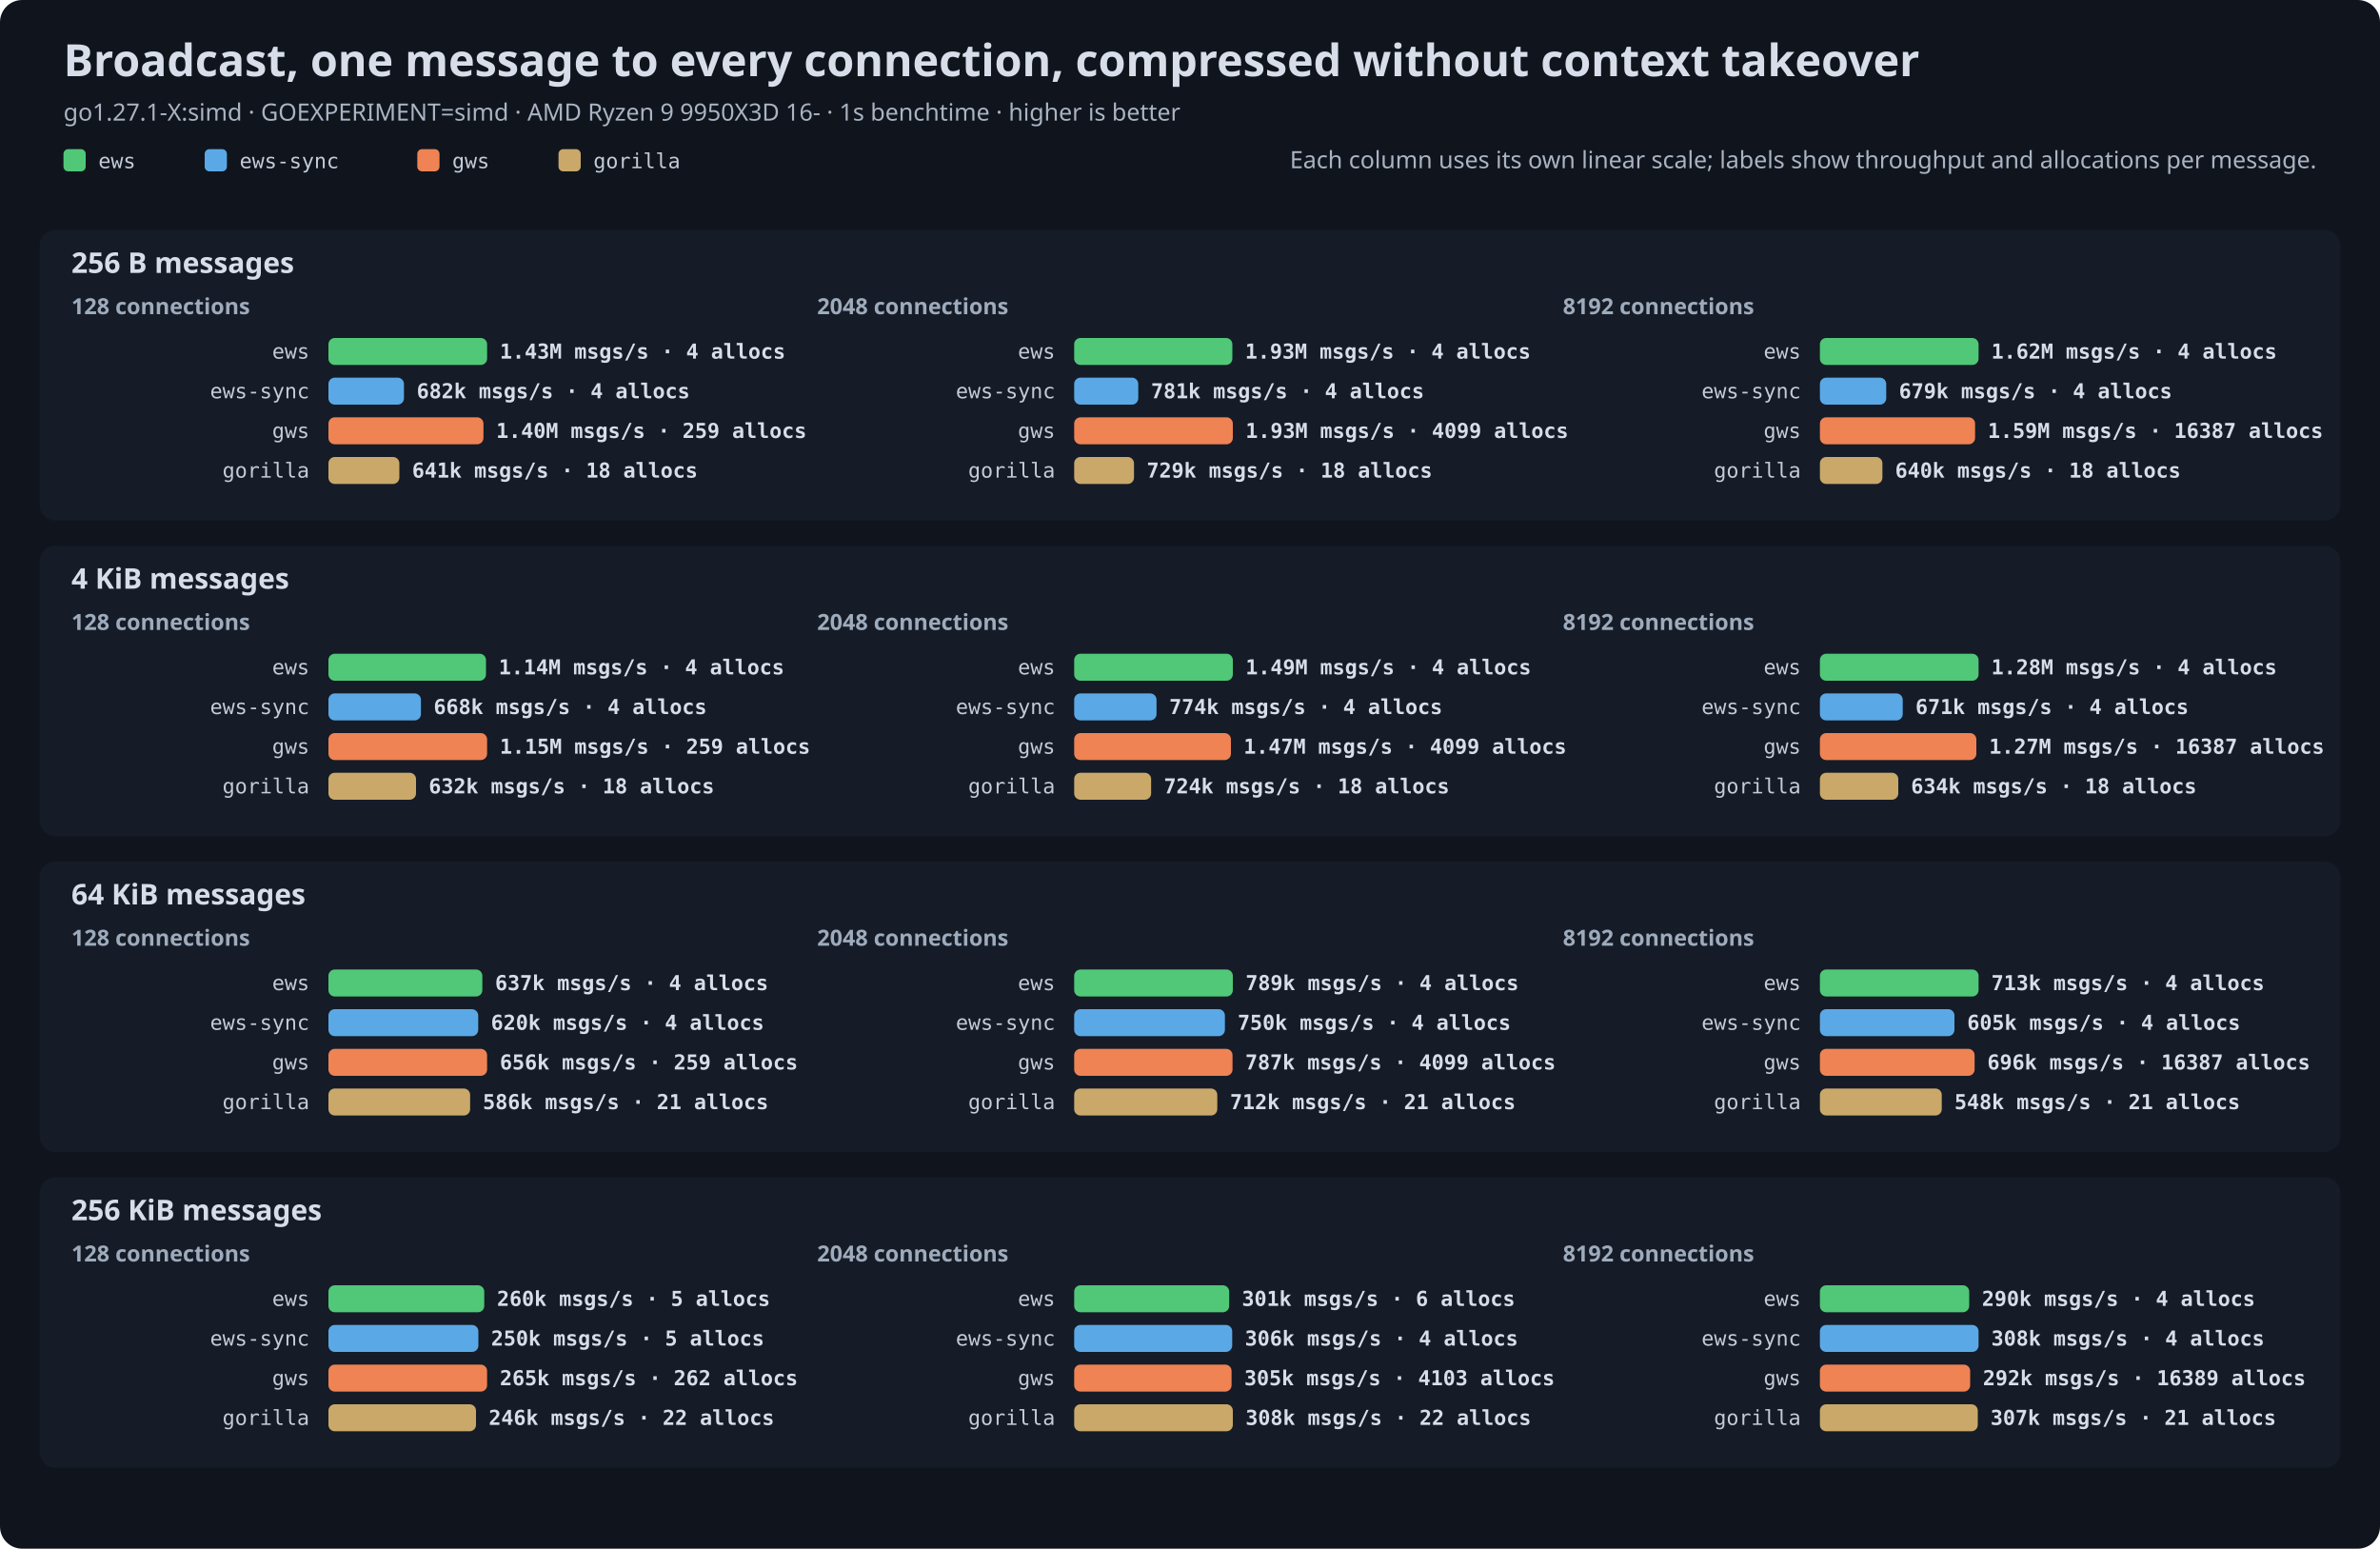
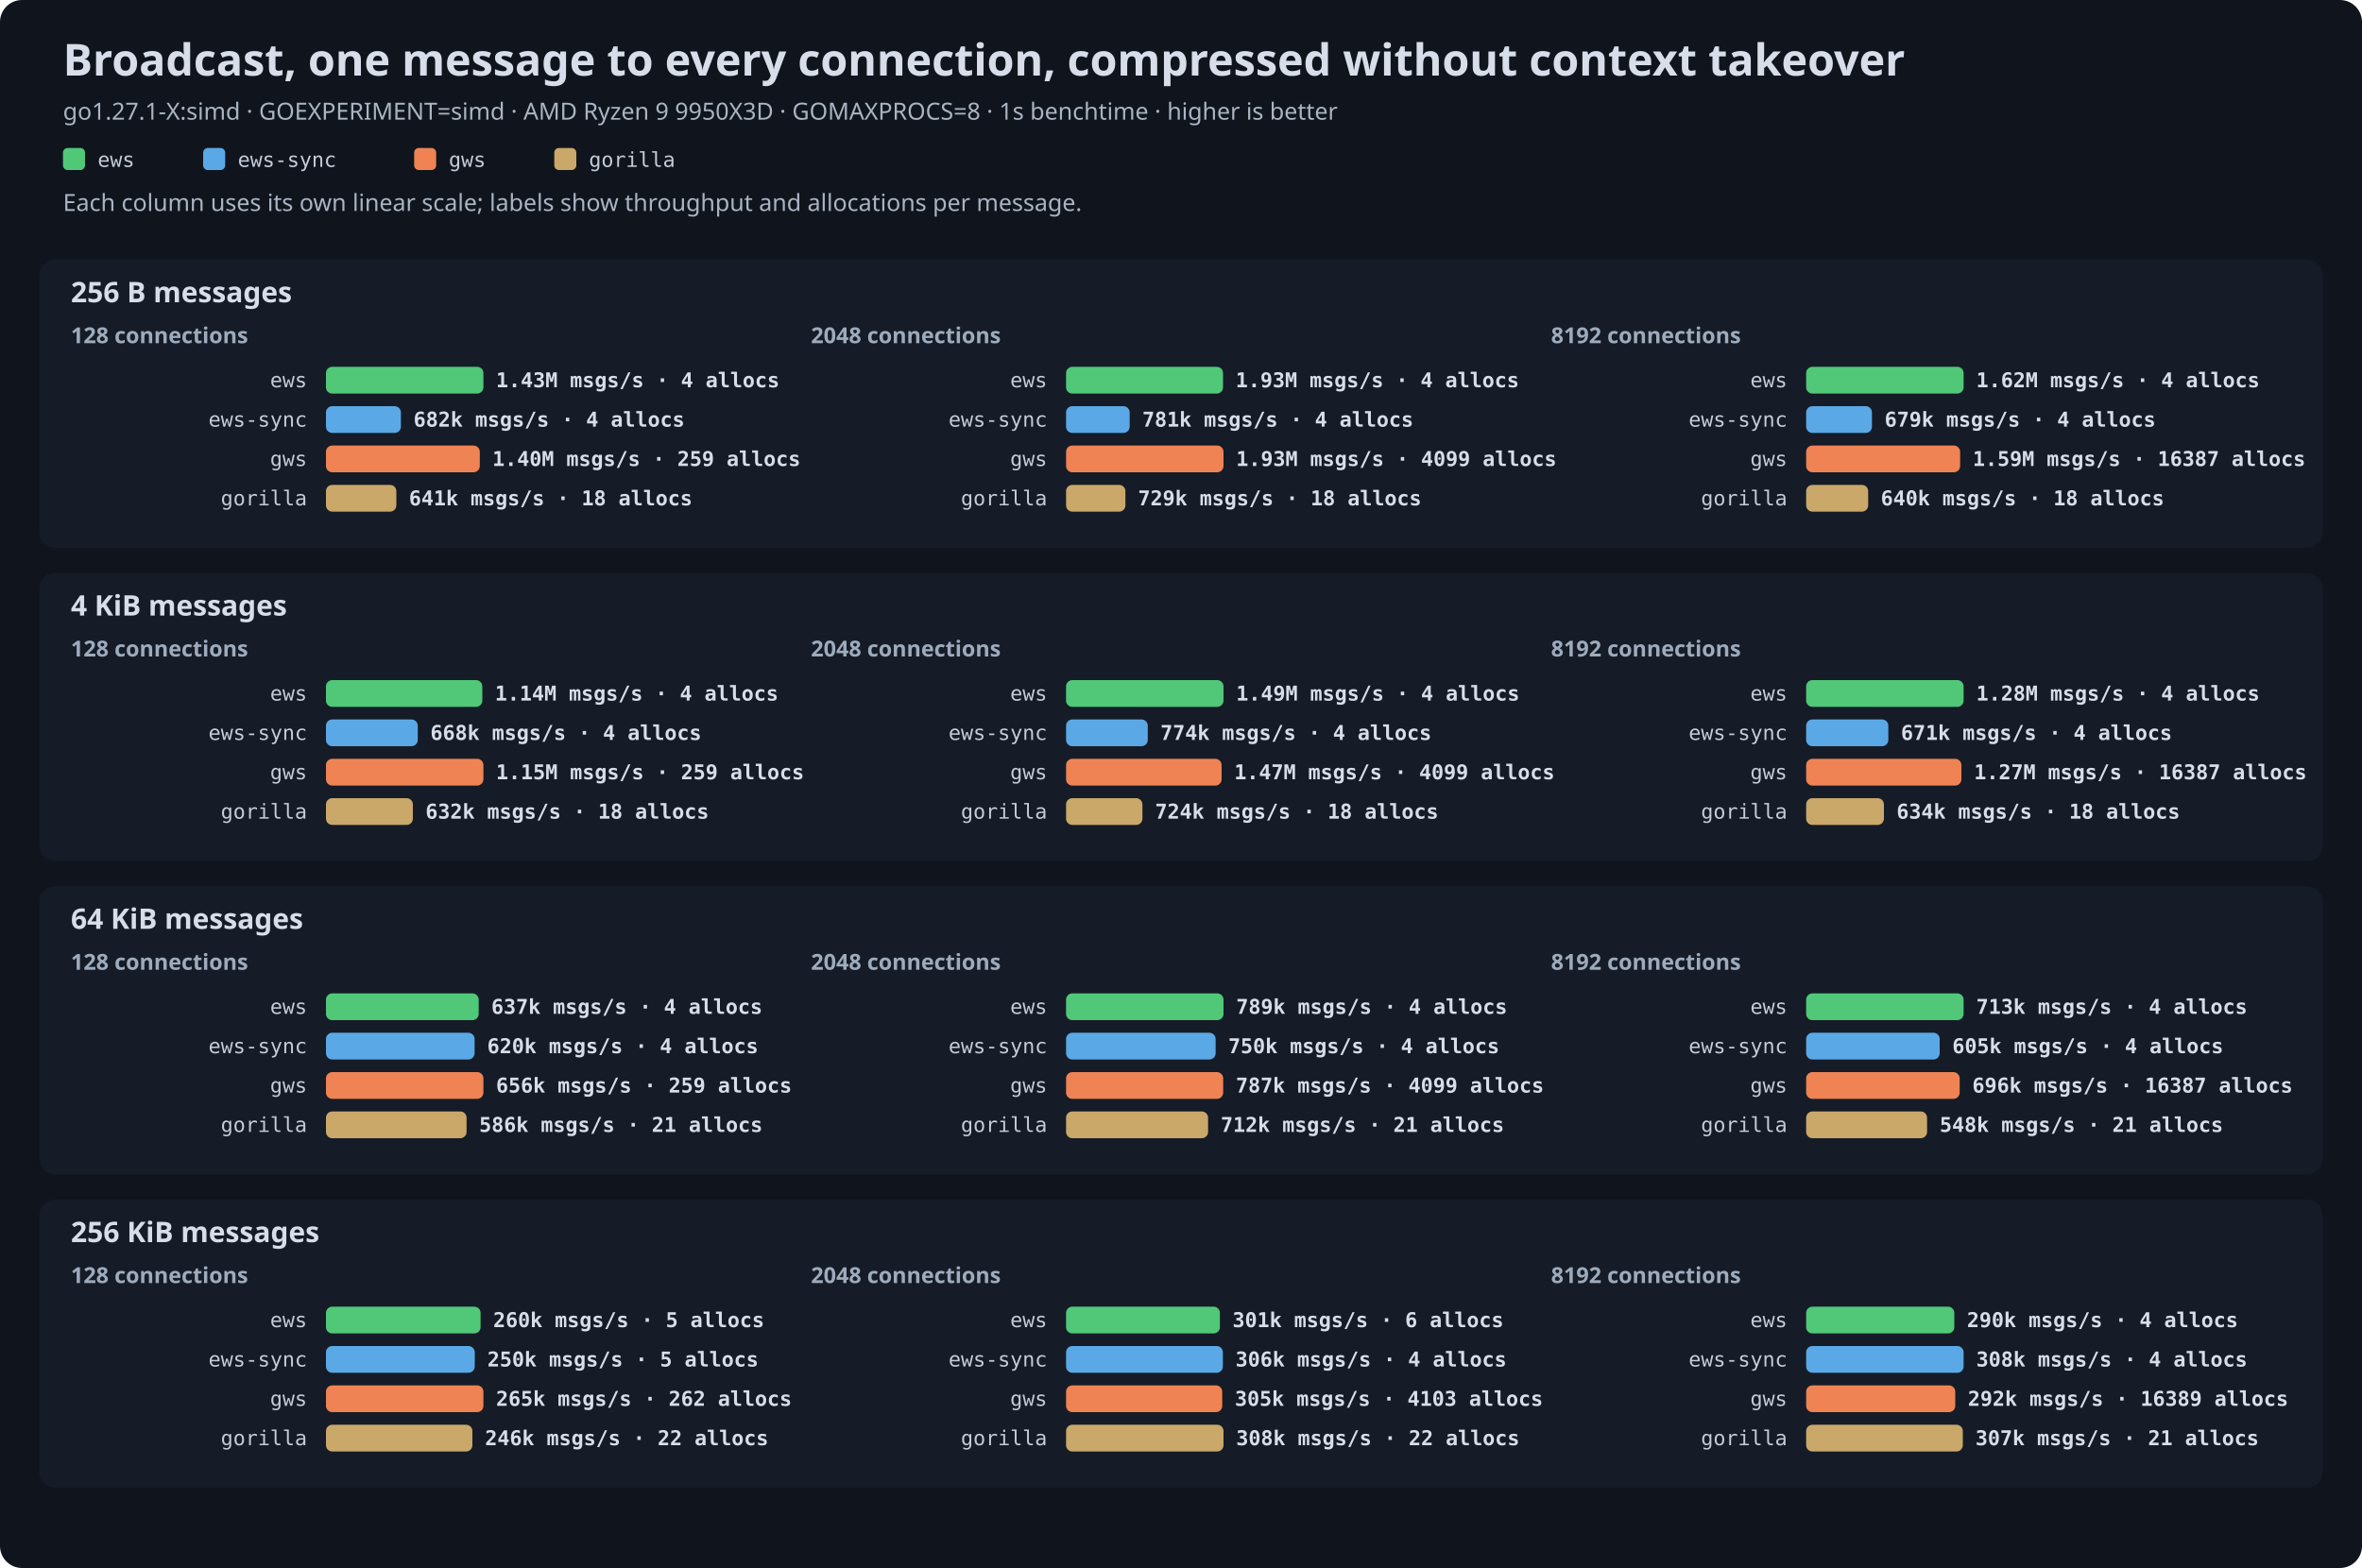
- <svg xmlns="http://www.w3.org/2000/svg" width="1500" height="976" viewBox="0 0 1500 976" role="img" aria-labelledby="title desc">
+ <svg xmlns="http://www.w3.org/2000/svg" width="1500" height="996" viewBox="0 0 1500 996" role="img" aria-labelledby="title desc">
  <style>text{font-family:ui-monospace,SFMono-Regular,Menlo,Consolas,monospace;fill:#d8dee9}.title{font-family:ui-sans-serif,system-ui,sans-serif;font-size:28px;font-weight:700}.subtitle{font-family:ui-sans-serif,system-ui,sans-serif;font-size:15px;fill:#aab4c3}.group{font-family:ui-sans-serif,system-ui,sans-serif;font-size:18px;font-weight:650}.contract{font-family:ui-sans-serif,system-ui,sans-serif;font-size:14px;font-weight:650;fill:#9eabbc}.series{font-size:13px;fill:#c4ccd8}.value{font-size:13px;font-weight:650}.panel{fill:#151c27}</style>
-   <rect width="1500" height="976" rx="14" fill="#10151d" />
+   <rect width="1500" height="996" rx="14" fill="#10151d" />
  <text class="title" x="40" y="48">Broadcast, one message to every connection, compressed without context takeover</text>
-   <text class="subtitle" x="40" y="76">go1.27.1-X:simd · GOEXPERIMENT=simd · AMD Ryzen 9 9950X3D 16- · 1s benchtime · higher is better</text>
+   <text class="subtitle" x="40" y="76">go1.27.1-X:simd · GOEXPERIMENT=simd · AMD Ryzen 9 9950X3D · GOMAXPROCS=8 · 1s benchtime · higher is better</text>
  <rect x="40" y="94" width="14" height="14" rx="3" fill="#50c878" />
  <text class="series" x="62" y="106">ews</text>
  <rect x="129" y="94" width="14" height="14" rx="3" fill="#5aa9e6" />
  <text class="series" x="151" y="106">ews-sync</text>
  <rect x="263" y="94" width="14" height="14" rx="3" fill="#ef8354" />
  <text class="series" x="285" y="106">gws</text>
  <rect x="352" y="94" width="14" height="14" rx="3" fill="#c9a86a" />
  <text class="series" x="374" y="106">gorilla</text>
-   <text class="subtitle" x="1460" y="106" text-anchor="end">Each column uses its own linear scale; labels show throughput and allocations per message.</text>
-   <g transform="translate(0,145)">
+   <text class="subtitle" x="40" y="134">Each column uses its own linear scale; labels show throughput and allocations per message.</text>
+   <g transform="translate(0,165)">
    <rect class="panel" x="25" y="0" width="1450" height="183" rx="10" />
    <text class="group" x="45" y="27">256 B messages</text>
    <text class="contract" x="45" y="53">128 connections</text>
    <text class="series" x="195" y="81" text-anchor="end">ews</text>
    <rect x="207" y="68" width="100.0" height="17" rx="4" fill="#50c878" />
    <text class="value" x="315.0" y="81">1.43M msgs/s · 4 allocs</text>
    <text class="series" x="195" y="106" text-anchor="end">ews-sync</text>
    <rect x="207" y="93" width="47.6" height="17" rx="4" fill="#5aa9e6" />
    <text class="value" x="262.6" y="106">682k msgs/s · 4 allocs</text>
    <text class="series" x="195" y="131" text-anchor="end">gws</text>
    <rect x="207" y="118" width="97.7" height="17" rx="4" fill="#ef8354" />
    <text class="value" x="312.7" y="131">1.40M msgs/s · 259 allocs</text>
    <text class="series" x="195" y="156" text-anchor="end">gorilla</text>
    <rect x="207" y="143" width="44.7" height="17" rx="4" fill="#c9a86a" />
    <text class="value" x="259.7" y="156">641k msgs/s · 18 allocs</text>
    <text class="contract" x="515" y="53">2048 connections</text>
    <text class="series" x="665" y="81" text-anchor="end">ews</text>
    <rect x="677" y="68" width="99.7" height="17" rx="4" fill="#50c878" />
    <text class="value" x="784.7" y="81">1.93M msgs/s · 4 allocs</text>
    <text class="series" x="665" y="106" text-anchor="end">ews-sync</text>
    <rect x="677" y="93" width="40.4" height="17" rx="4" fill="#5aa9e6" />
    <text class="value" x="725.4" y="106">781k msgs/s · 4 allocs</text>
    <text class="series" x="665" y="131" text-anchor="end">gws</text>
    <rect x="677" y="118" width="100.0" height="17" rx="4" fill="#ef8354" />
    <text class="value" x="785.0" y="131">1.93M msgs/s · 4099 allocs</text>
    <text class="series" x="665" y="156" text-anchor="end">gorilla</text>
    <rect x="677" y="143" width="37.7" height="17" rx="4" fill="#c9a86a" />
    <text class="value" x="722.7" y="156">729k msgs/s · 18 allocs</text>
    <text class="contract" x="985" y="53">8192 connections</text>
    <text class="series" x="1135" y="81" text-anchor="end">ews</text>
    <rect x="1147" y="68" width="100.0" height="17" rx="4" fill="#50c878" />
    <text class="value" x="1255.0" y="81">1.62M msgs/s · 4 allocs</text>
    <text class="series" x="1135" y="106" text-anchor="end">ews-sync</text>
    <rect x="1147" y="93" width="41.8" height="17" rx="4" fill="#5aa9e6" />
    <text class="value" x="1196.8" y="106">679k msgs/s · 4 allocs</text>
    <text class="series" x="1135" y="131" text-anchor="end">gws</text>
    <rect x="1147" y="118" width="97.8" height="17" rx="4" fill="#ef8354" />
    <text class="value" x="1252.8" y="131">1.59M msgs/s · 16387 allocs</text>
    <text class="series" x="1135" y="156" text-anchor="end">gorilla</text>
    <rect x="1147" y="143" width="39.4" height="17" rx="4" fill="#c9a86a" />
    <text class="value" x="1194.4" y="156">640k msgs/s · 18 allocs</text>
  </g>
-   <g transform="translate(0,344)">
+   <g transform="translate(0,364)">
    <rect class="panel" x="25" y="0" width="1450" height="183" rx="10" />
    <text class="group" x="45" y="27">4 KiB messages</text>
    <text class="contract" x="45" y="53">128 connections</text>
    <text class="series" x="195" y="81" text-anchor="end">ews</text>
    <rect x="207" y="68" width="99.3" height="17" rx="4" fill="#50c878" />
    <text class="value" x="314.3" y="81">1.14M msgs/s · 4 allocs</text>
    <text class="series" x="195" y="106" text-anchor="end">ews-sync</text>
    <rect x="207" y="93" width="58.3" height="17" rx="4" fill="#5aa9e6" />
    <text class="value" x="273.3" y="106">668k msgs/s · 4 allocs</text>
    <text class="series" x="195" y="131" text-anchor="end">gws</text>
    <rect x="207" y="118" width="100.0" height="17" rx="4" fill="#ef8354" />
    <text class="value" x="315.0" y="131">1.15M msgs/s · 259 allocs</text>
    <text class="series" x="195" y="156" text-anchor="end">gorilla</text>
    <rect x="207" y="143" width="55.2" height="17" rx="4" fill="#c9a86a" />
    <text class="value" x="270.2" y="156">632k msgs/s · 18 allocs</text>
    <text class="contract" x="515" y="53">2048 connections</text>
    <text class="series" x="665" y="81" text-anchor="end">ews</text>
    <rect x="677" y="68" width="100.0" height="17" rx="4" fill="#50c878" />
    <text class="value" x="785.0" y="81">1.49M msgs/s · 4 allocs</text>
    <text class="series" x="665" y="106" text-anchor="end">ews-sync</text>
    <rect x="677" y="93" width="51.9" height="17" rx="4" fill="#5aa9e6" />
    <text class="value" x="736.9" y="106">774k msgs/s · 4 allocs</text>
    <text class="series" x="665" y="131" text-anchor="end">gws</text>
    <rect x="677" y="118" width="98.8" height="17" rx="4" fill="#ef8354" />
    <text class="value" x="783.8" y="131">1.47M msgs/s · 4099 allocs</text>
    <text class="series" x="665" y="156" text-anchor="end">gorilla</text>
    <rect x="677" y="143" width="48.5" height="17" rx="4" fill="#c9a86a" />
    <text class="value" x="733.5" y="156">724k msgs/s · 18 allocs</text>
    <text class="contract" x="985" y="53">8192 connections</text>
    <text class="series" x="1135" y="81" text-anchor="end">ews</text>
    <rect x="1147" y="68" width="100.0" height="17" rx="4" fill="#50c878" />
    <text class="value" x="1255.0" y="81">1.28M msgs/s · 4 allocs</text>
    <text class="series" x="1135" y="106" text-anchor="end">ews-sync</text>
    <rect x="1147" y="93" width="52.2" height="17" rx="4" fill="#5aa9e6" />
    <text class="value" x="1207.2" y="106">671k msgs/s · 4 allocs</text>
    <text class="series" x="1135" y="131" text-anchor="end">gws</text>
    <rect x="1147" y="118" width="98.6" height="17" rx="4" fill="#ef8354" />
    <text class="value" x="1253.6" y="131">1.27M msgs/s · 16387 allocs</text>
    <text class="series" x="1135" y="156" text-anchor="end">gorilla</text>
    <rect x="1147" y="143" width="49.4" height="17" rx="4" fill="#c9a86a" />
    <text class="value" x="1204.4" y="156">634k msgs/s · 18 allocs</text>
  </g>
-   <g transform="translate(0,543)">
+   <g transform="translate(0,563)">
    <rect class="panel" x="25" y="0" width="1450" height="183" rx="10" />
    <text class="group" x="45" y="27">64 KiB messages</text>
    <text class="contract" x="45" y="53">128 connections</text>
    <text class="series" x="195" y="81" text-anchor="end">ews</text>
    <rect x="207" y="68" width="97.0" height="17" rx="4" fill="#50c878" />
    <text class="value" x="312.0" y="81">637k msgs/s · 4 allocs</text>
    <text class="series" x="195" y="106" text-anchor="end">ews-sync</text>
    <rect x="207" y="93" width="94.4" height="17" rx="4" fill="#5aa9e6" />
    <text class="value" x="309.4" y="106">620k msgs/s · 4 allocs</text>
    <text class="series" x="195" y="131" text-anchor="end">gws</text>
    <rect x="207" y="118" width="100.0" height="17" rx="4" fill="#ef8354" />
    <text class="value" x="315.0" y="131">656k msgs/s · 259 allocs</text>
    <text class="series" x="195" y="156" text-anchor="end">gorilla</text>
    <rect x="207" y="143" width="89.3" height="17" rx="4" fill="#c9a86a" />
    <text class="value" x="304.3" y="156">586k msgs/s · 21 allocs</text>
    <text class="contract" x="515" y="53">2048 connections</text>
    <text class="series" x="665" y="81" text-anchor="end">ews</text>
    <rect x="677" y="68" width="100.0" height="17" rx="4" fill="#50c878" />
    <text class="value" x="785.0" y="81">789k msgs/s · 4 allocs</text>
    <text class="series" x="665" y="106" text-anchor="end">ews-sync</text>
    <rect x="677" y="93" width="95.0" height="17" rx="4" fill="#5aa9e6" />
    <text class="value" x="780.0" y="106">750k msgs/s · 4 allocs</text>
    <text class="series" x="665" y="131" text-anchor="end">gws</text>
    <rect x="677" y="118" width="99.8" height="17" rx="4" fill="#ef8354" />
    <text class="value" x="784.8" y="131">787k msgs/s · 4099 allocs</text>
    <text class="series" x="665" y="156" text-anchor="end">gorilla</text>
    <rect x="677" y="143" width="90.2" height="17" rx="4" fill="#c9a86a" />
    <text class="value" x="775.2" y="156">712k msgs/s · 21 allocs</text>
    <text class="contract" x="985" y="53">8192 connections</text>
    <text class="series" x="1135" y="81" text-anchor="end">ews</text>
    <rect x="1147" y="68" width="100.0" height="17" rx="4" fill="#50c878" />
    <text class="value" x="1255.0" y="81">713k msgs/s · 4 allocs</text>
    <text class="series" x="1135" y="106" text-anchor="end">ews-sync</text>
    <rect x="1147" y="93" width="84.8" height="17" rx="4" fill="#5aa9e6" />
    <text class="value" x="1239.8" y="106">605k msgs/s · 4 allocs</text>
    <text class="series" x="1135" y="131" text-anchor="end">gws</text>
    <rect x="1147" y="118" width="97.5" height="17" rx="4" fill="#ef8354" />
    <text class="value" x="1252.5" y="131">696k msgs/s · 16387 allocs</text>
    <text class="series" x="1135" y="156" text-anchor="end">gorilla</text>
    <rect x="1147" y="143" width="76.8" height="17" rx="4" fill="#c9a86a" />
    <text class="value" x="1231.8" y="156">548k msgs/s · 21 allocs</text>
  </g>
-   <g transform="translate(0,742)">
+   <g transform="translate(0,762)">
    <rect class="panel" x="25" y="0" width="1450" height="183" rx="10" />
    <text class="group" x="45" y="27">256 KiB messages</text>
    <text class="contract" x="45" y="53">128 connections</text>
    <text class="series" x="195" y="81" text-anchor="end">ews</text>
    <rect x="207" y="68" width="98.2" height="17" rx="4" fill="#50c878" />
    <text class="value" x="313.2" y="81">260k msgs/s · 5 allocs</text>
    <text class="series" x="195" y="106" text-anchor="end">ews-sync</text>
    <rect x="207" y="93" width="94.5" height="17" rx="4" fill="#5aa9e6" />
    <text class="value" x="309.5" y="106">250k msgs/s · 5 allocs</text>
    <text class="series" x="195" y="131" text-anchor="end">gws</text>
    <rect x="207" y="118" width="100.0" height="17" rx="4" fill="#ef8354" />
    <text class="value" x="315.0" y="131">265k msgs/s · 262 allocs</text>
    <text class="series" x="195" y="156" text-anchor="end">gorilla</text>
    <rect x="207" y="143" width="93.0" height="17" rx="4" fill="#c9a86a" />
    <text class="value" x="308.0" y="156">246k msgs/s · 22 allocs</text>
    <text class="contract" x="515" y="53">2048 connections</text>
    <text class="series" x="665" y="81" text-anchor="end">ews</text>
    <rect x="677" y="68" width="97.7" height="17" rx="4" fill="#50c878" />
    <text class="value" x="782.7" y="81">301k msgs/s · 6 allocs</text>
    <text class="series" x="665" y="106" text-anchor="end">ews-sync</text>
    <rect x="677" y="93" width="99.6" height="17" rx="4" fill="#5aa9e6" />
    <text class="value" x="784.6" y="106">306k msgs/s · 4 allocs</text>
    <text class="series" x="665" y="131" text-anchor="end">gws</text>
    <rect x="677" y="118" width="99.2" height="17" rx="4" fill="#ef8354" />
    <text class="value" x="784.2" y="131">305k msgs/s · 4103 allocs</text>
    <text class="series" x="665" y="156" text-anchor="end">gorilla</text>
    <rect x="677" y="143" width="100.0" height="17" rx="4" fill="#c9a86a" />
    <text class="value" x="785.0" y="156">308k msgs/s · 22 allocs</text>
    <text class="contract" x="985" y="53">8192 connections</text>
    <text class="series" x="1135" y="81" text-anchor="end">ews</text>
    <rect x="1147" y="68" width="94.1" height="17" rx="4" fill="#50c878" />
    <text class="value" x="1249.1" y="81">290k msgs/s · 4 allocs</text>
    <text class="series" x="1135" y="106" text-anchor="end">ews-sync</text>
    <rect x="1147" y="93" width="100.0" height="17" rx="4" fill="#5aa9e6" />
    <text class="value" x="1255.0" y="106">308k msgs/s · 4 allocs</text>
    <text class="series" x="1135" y="131" text-anchor="end">gws</text>
    <rect x="1147" y="118" width="94.7" height="17" rx="4" fill="#ef8354" />
    <text class="value" x="1249.7" y="131">292k msgs/s · 16389 allocs</text>
    <text class="series" x="1135" y="156" text-anchor="end">gorilla</text>
    <rect x="1147" y="143" width="99.5" height="17" rx="4" fill="#c9a86a" />
    <text class="value" x="1254.5" y="156">307k msgs/s · 21 allocs</text>
  </g>
</svg>
